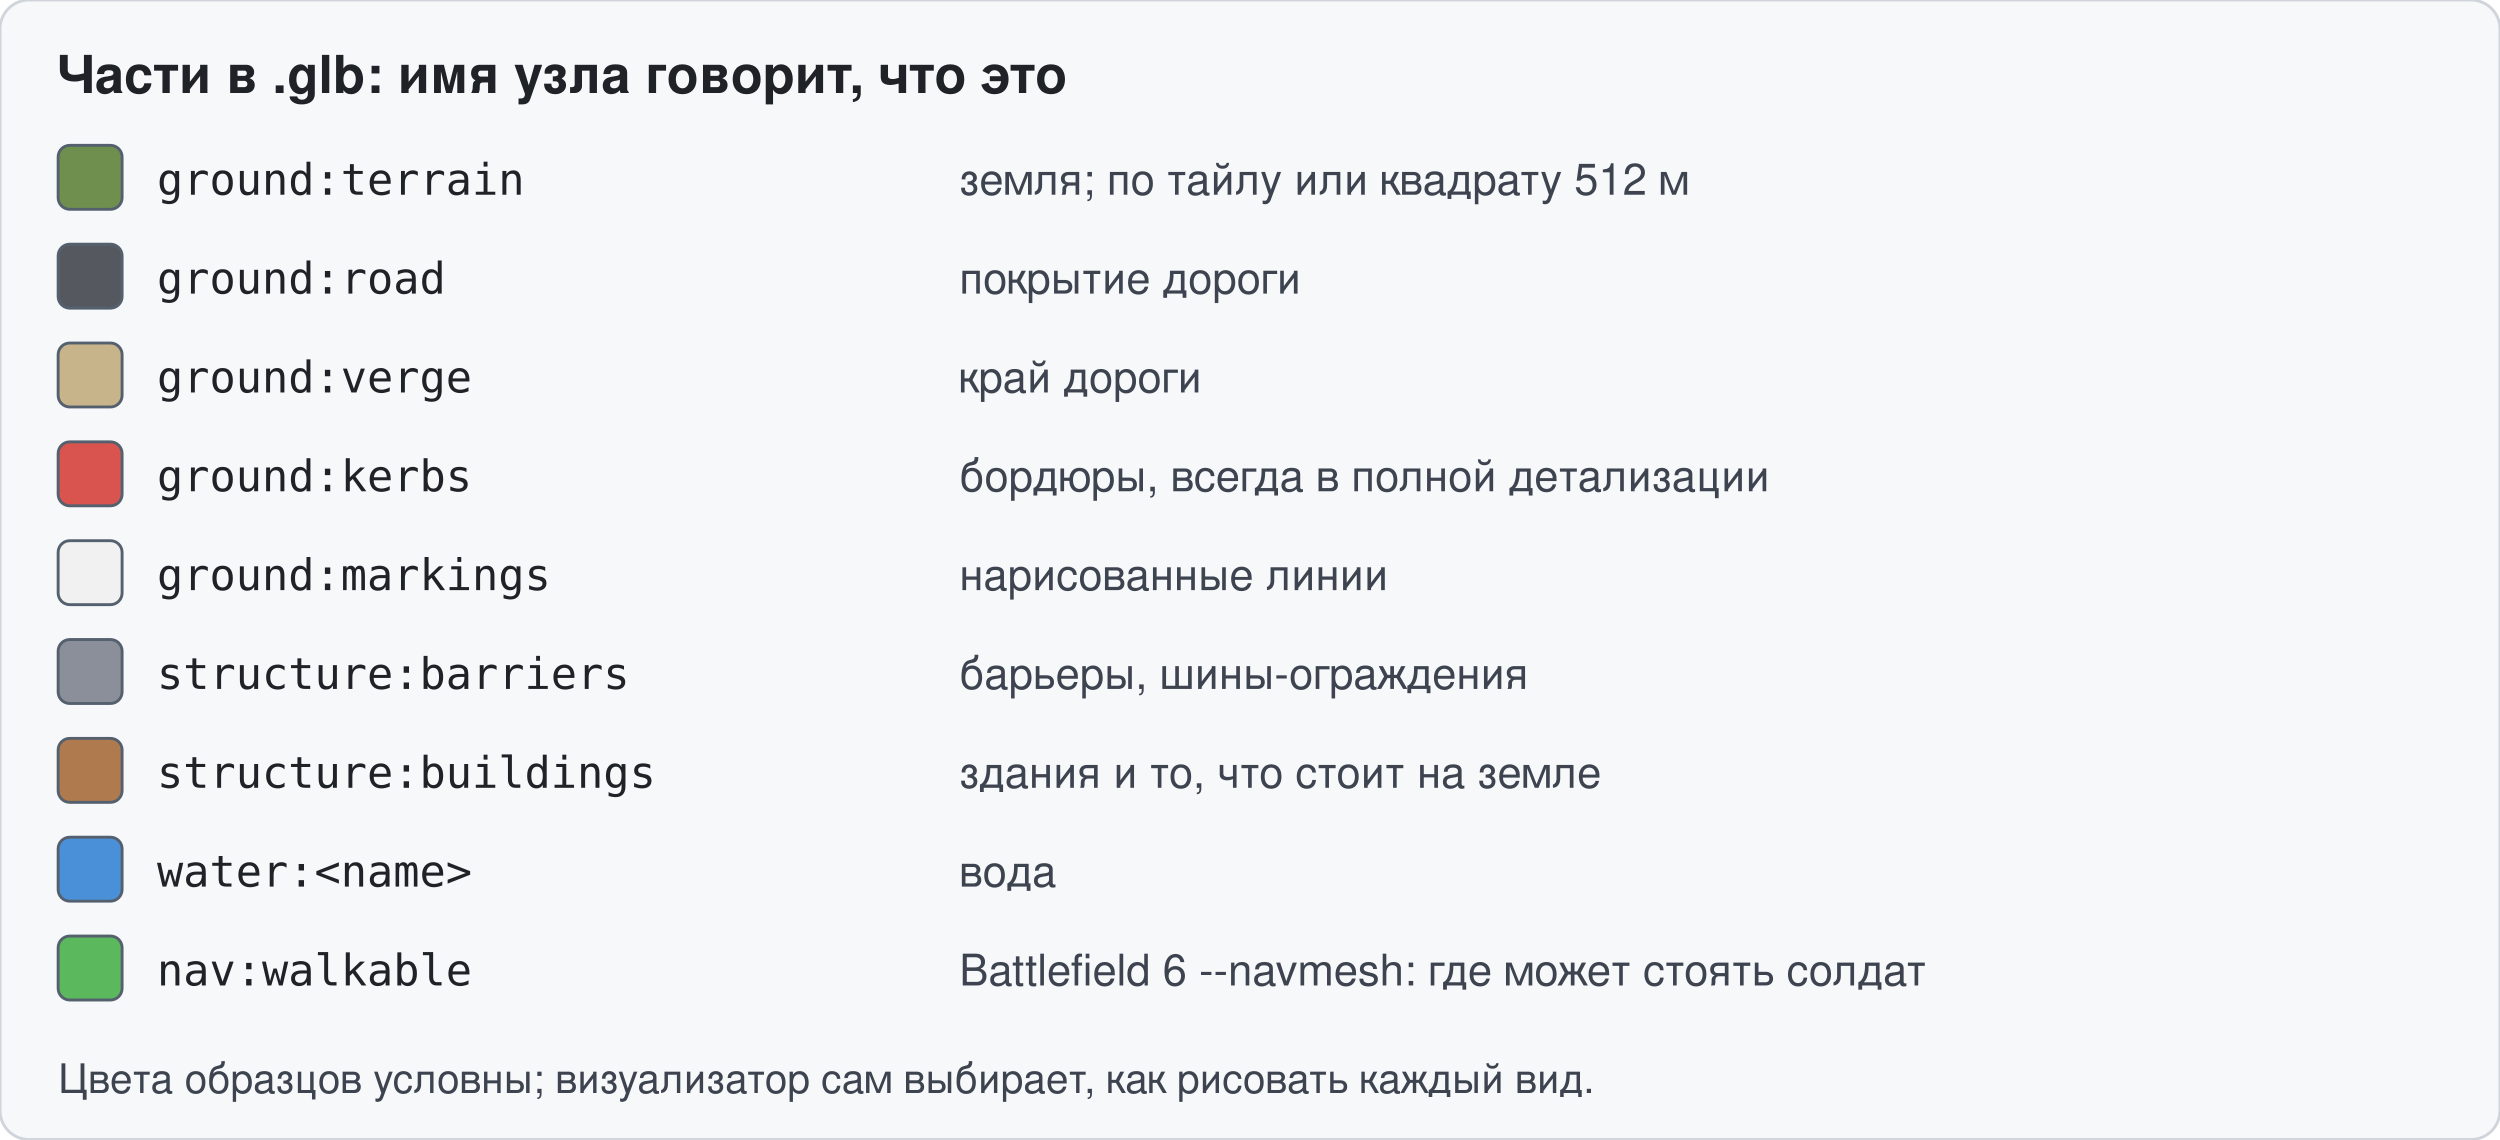
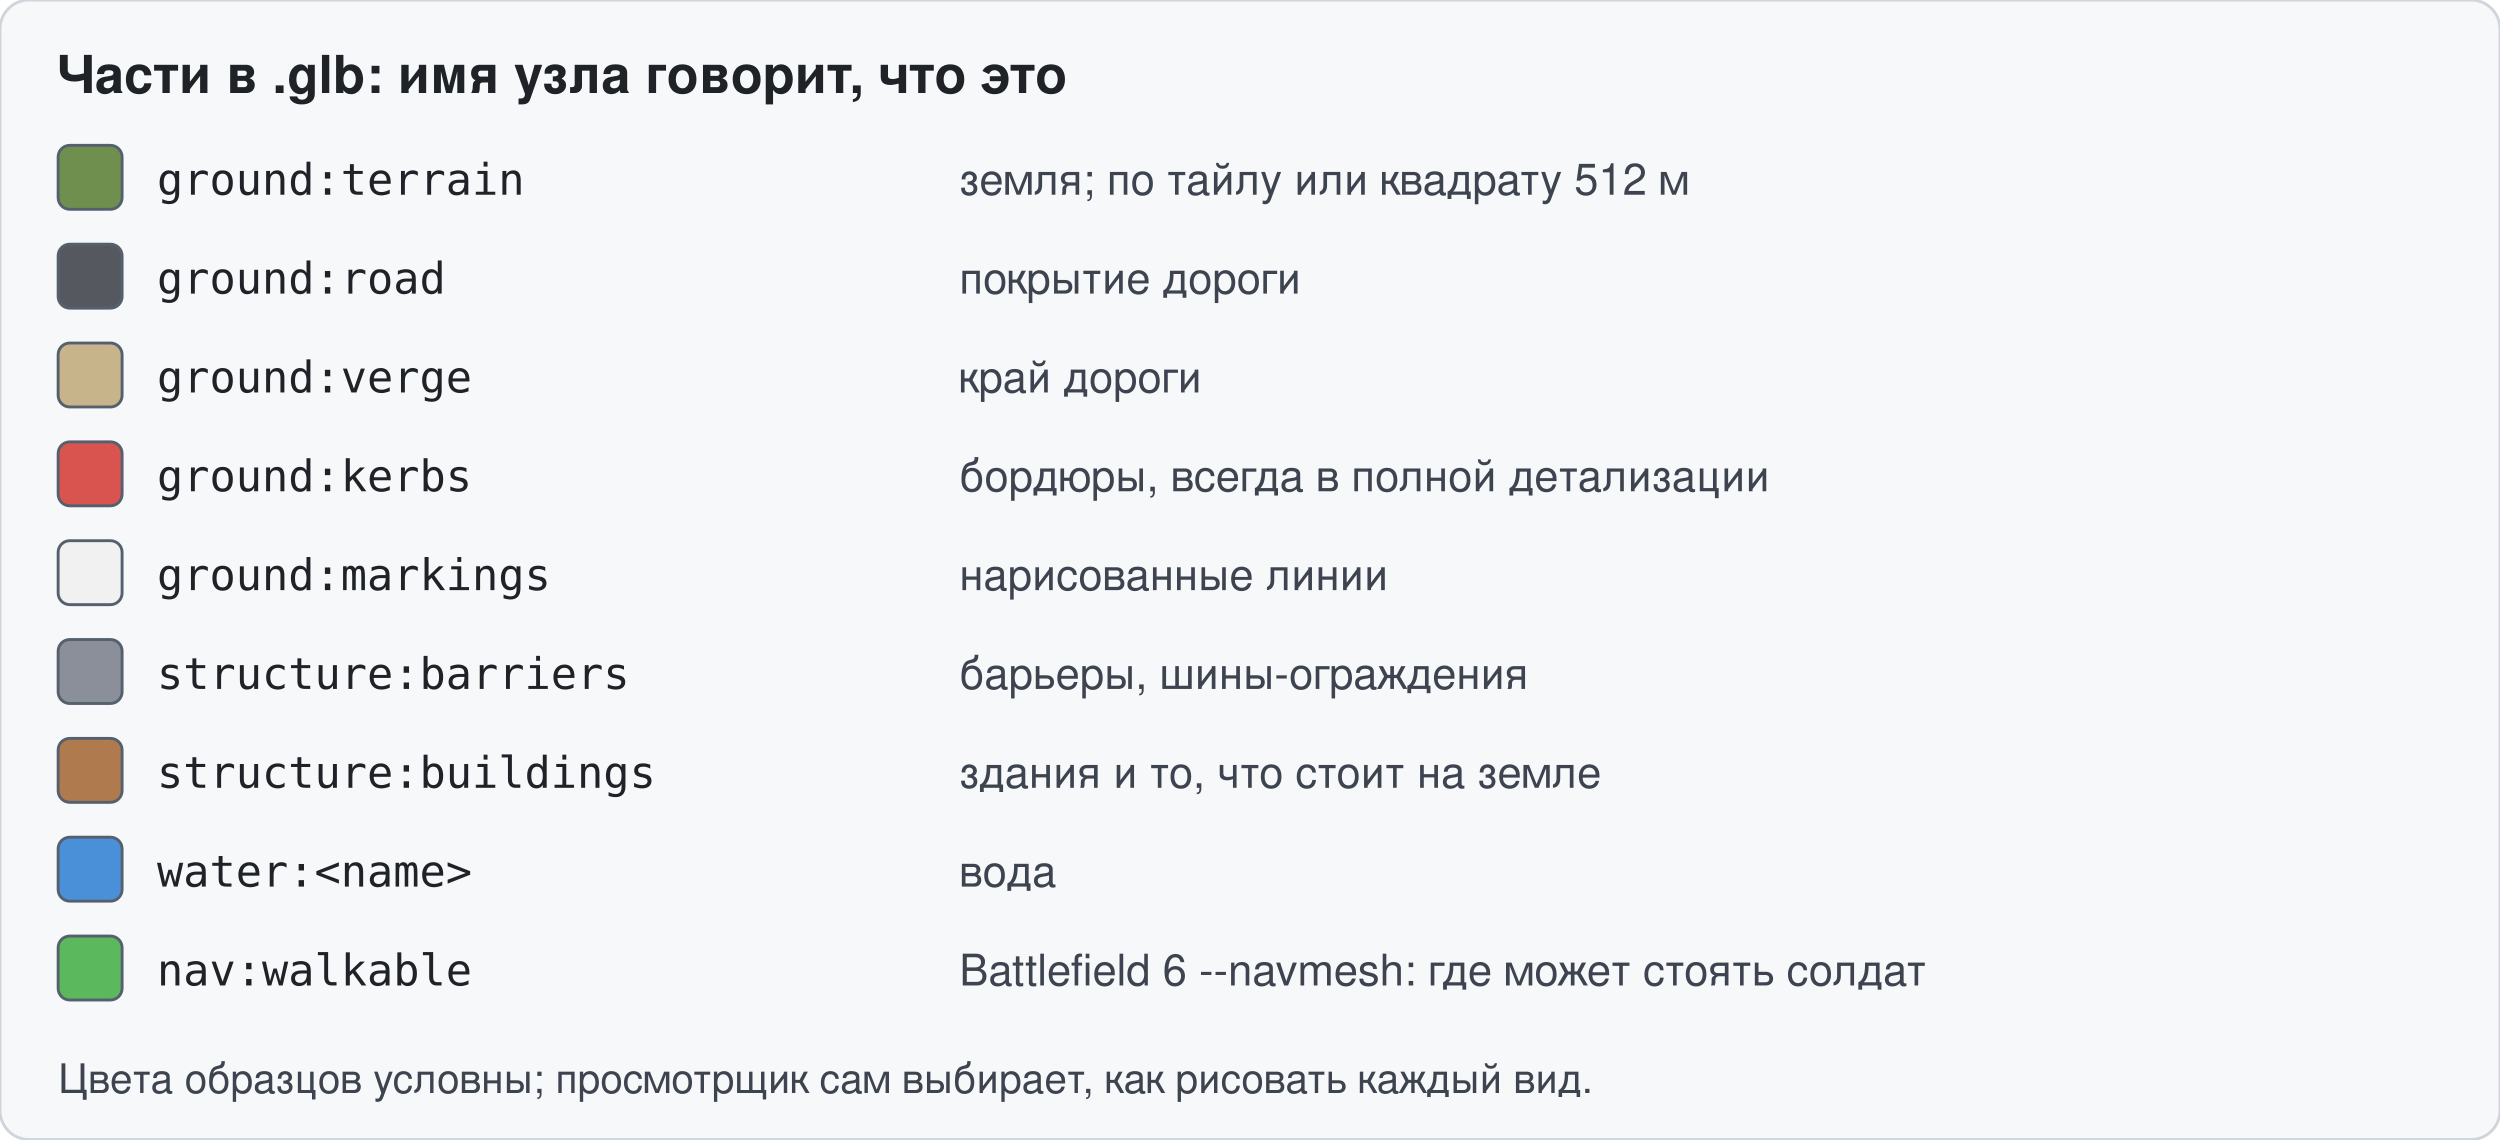
<svg xmlns="http://www.w3.org/2000/svg" width="860" height="392" viewBox="0 0 860 392" role="img" aria-label="Parts in the .glb: the node name says what each is">
  <rect width="860" height="392" rx="10" fill="#f7f8fa" stroke="#d0d4db" />
  <text x="20" y="32" font-family="Segoe UI,Helvetica,Arial,sans-serif" font-size="18" font-weight="600" fill="#1f2328" text-anchor="start">Части в .glb: имя узла говорит, что это</text>
  <rect x="20" y="50" width="22" height="22" rx="4" fill="#6f8f4e" stroke="#55606e" />
  <text x="54" y="67" font-family="Consolas,Menlo,DejaVu Sans Mono,monospace" font-size="15" fill="#1f2328">ground:terrain</text>
  <text x="330" y="67" font-family="Segoe UI,Helvetica,Arial,sans-serif" font-size="15" font-weight="400" fill="#3d4450" text-anchor="start">земля; по тайлу или квадрату 512 м</text>
  <rect x="20" y="84" width="22" height="22" rx="4" fill="#55595f" stroke="#55606e" />
  <text x="54" y="101" font-family="Consolas,Menlo,DejaVu Sans Mono,monospace" font-size="15" fill="#1f2328">ground:road</text>
  <text x="330" y="101" font-family="Segoe UI,Helvetica,Arial,sans-serif" font-size="15" font-weight="400" fill="#3d4450" text-anchor="start">покрытие дороги</text>
  <rect x="20" y="118" width="22" height="22" rx="4" fill="#c8b48a" stroke="#55606e" />
  <text x="54" y="135" font-family="Consolas,Menlo,DejaVu Sans Mono,monospace" font-size="15" fill="#1f2328">ground:verge</text>
  <text x="330" y="135" font-family="Segoe UI,Helvetica,Arial,sans-serif" font-size="15" font-weight="400" fill="#3d4450" text-anchor="start">край дороги</text>
  <rect x="20" y="152" width="22" height="22" rx="4" fill="#d9534f" stroke="#55606e" />
  <text x="54" y="169" font-family="Consolas,Menlo,DejaVu Sans Mono,monospace" font-size="15" fill="#1f2328">ground:kerbs</text>
  <text x="330" y="169" font-family="Segoe UI,Helvetica,Arial,sans-serif" font-size="15" font-weight="400" fill="#3d4450" text-anchor="start">бордюры, всегда в полной детализации</text>
  <rect x="20" y="186" width="22" height="22" rx="4" fill="#f1f1f1" stroke="#55606e" />
  <text x="54" y="203" font-family="Consolas,Menlo,DejaVu Sans Mono,monospace" font-size="15" fill="#1f2328">ground:markings</text>
  <text x="330" y="203" font-family="Segoe UI,Helvetica,Arial,sans-serif" font-size="15" font-weight="400" fill="#3d4450" text-anchor="start">нарисованные линии</text>
  <rect x="20" y="220" width="22" height="22" rx="4" fill="#8a8f99" stroke="#55606e" />
  <text x="54" y="237" font-family="Consolas,Menlo,DejaVu Sans Mono,monospace" font-size="15" fill="#1f2328">structure:barriers</text>
  <text x="330" y="237" font-family="Segoe UI,Helvetica,Arial,sans-serif" font-size="15" font-weight="400" fill="#3d4450" text-anchor="start">барьеры, шины-ограждения</text>
  <rect x="20" y="254" width="22" height="22" rx="4" fill="#b07a4f" stroke="#55606e" />
  <text x="54" y="271" font-family="Consolas,Menlo,DejaVu Sans Mono,monospace" font-size="15" fill="#1f2328">structure:buildings</text>
  <text x="330" y="271" font-family="Segoe UI,Helvetica,Arial,sans-serif" font-size="15" font-weight="400" fill="#3d4450" text-anchor="start">здания и то, что стоит на земле</text>
  <rect x="20" y="288" width="22" height="22" rx="4" fill="#4a90d9" stroke="#55606e" />
  <text x="54" y="305" font-family="Consolas,Menlo,DejaVu Sans Mono,monospace" font-size="15" fill="#1f2328">water:&lt;name&gt;</text>
  <text x="330" y="305" font-family="Segoe UI,Helvetica,Arial,sans-serif" font-size="15" font-weight="400" fill="#3d4450" text-anchor="start">вода</text>
  <rect x="20" y="322" width="22" height="22" rx="4" fill="#5cb85c" stroke="#55606e" />
  <text x="54" y="339" font-family="Consolas,Menlo,DejaVu Sans Mono,monospace" font-size="15" fill="#1f2328">nav:walkable</text>
  <text x="330" y="339" font-family="Segoe UI,Helvetica,Arial,sans-serif" font-size="15" font-weight="400" fill="#3d4450" text-anchor="start">Battlefield 6 --navmesh: где может стоять солдат</text>
-   <text x="20" y="376" font-family="Segoe UI,Helvetica,Arial,sans-serif" font-size="14" font-weight="400" fill="#3d4450" text-anchor="start">Цвета образцов условны; визуализатор сам выбирает, как рисовать каждый вид.</text>
+   <text x="20" y="376" font-family="Segoe UI,Helvetica,Arial,sans-serif" font-size="14" font-weight="400" fill="#3d4450" text-anchor="start">Цвета образцов условны; просмотрщик сам выбирает, как рисовать каждый вид.</text>
</svg>
